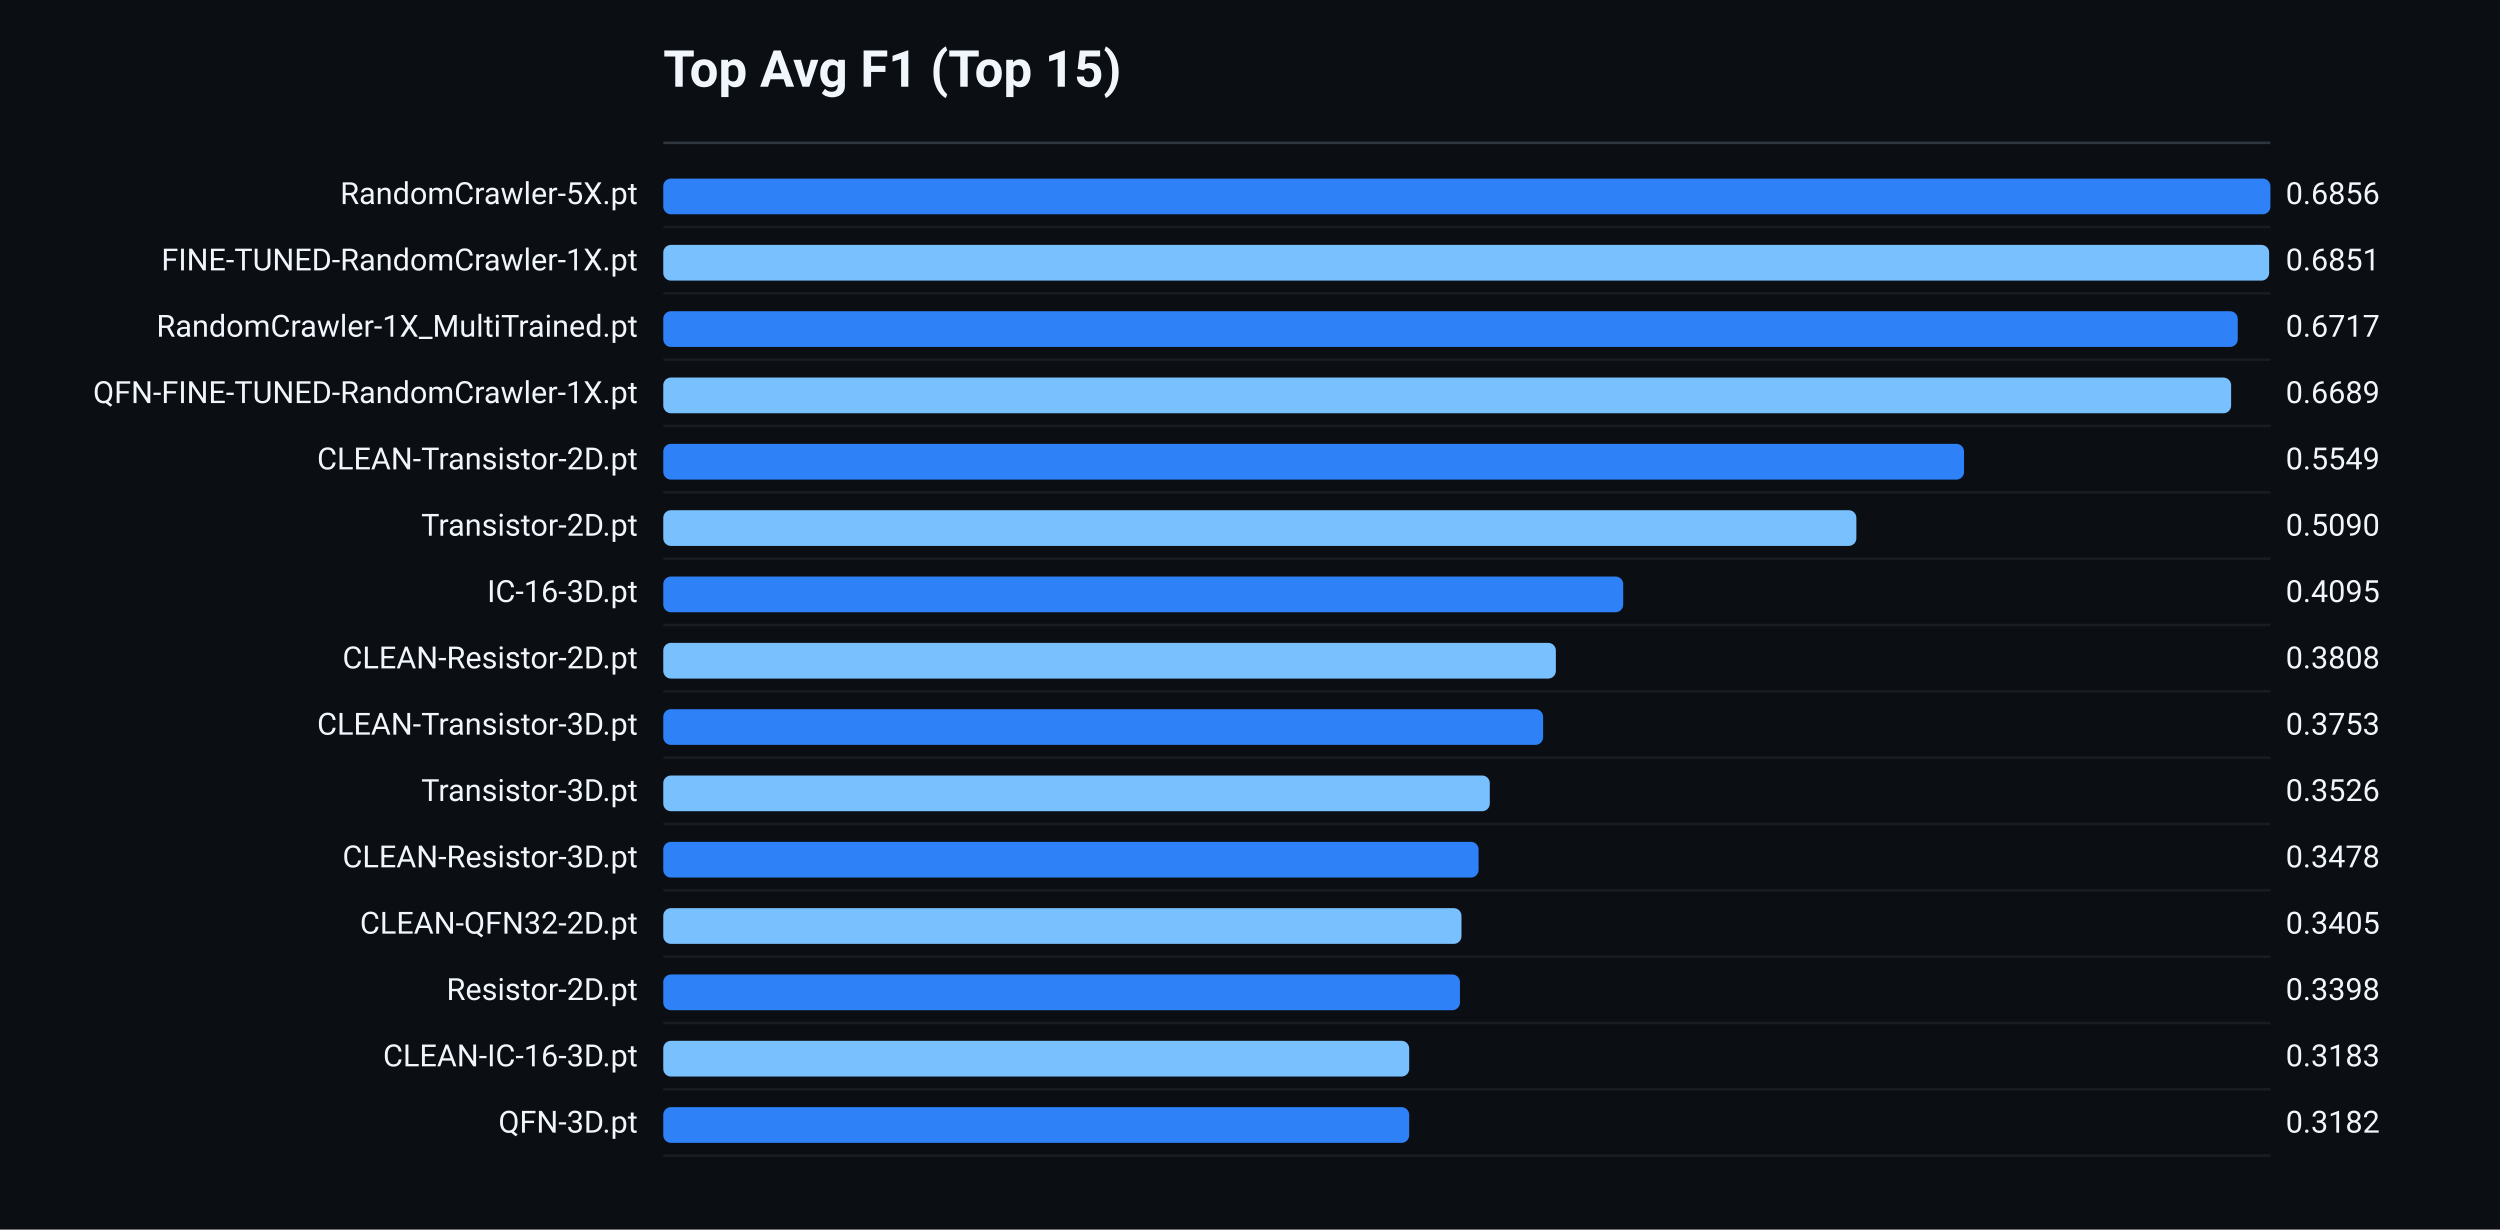
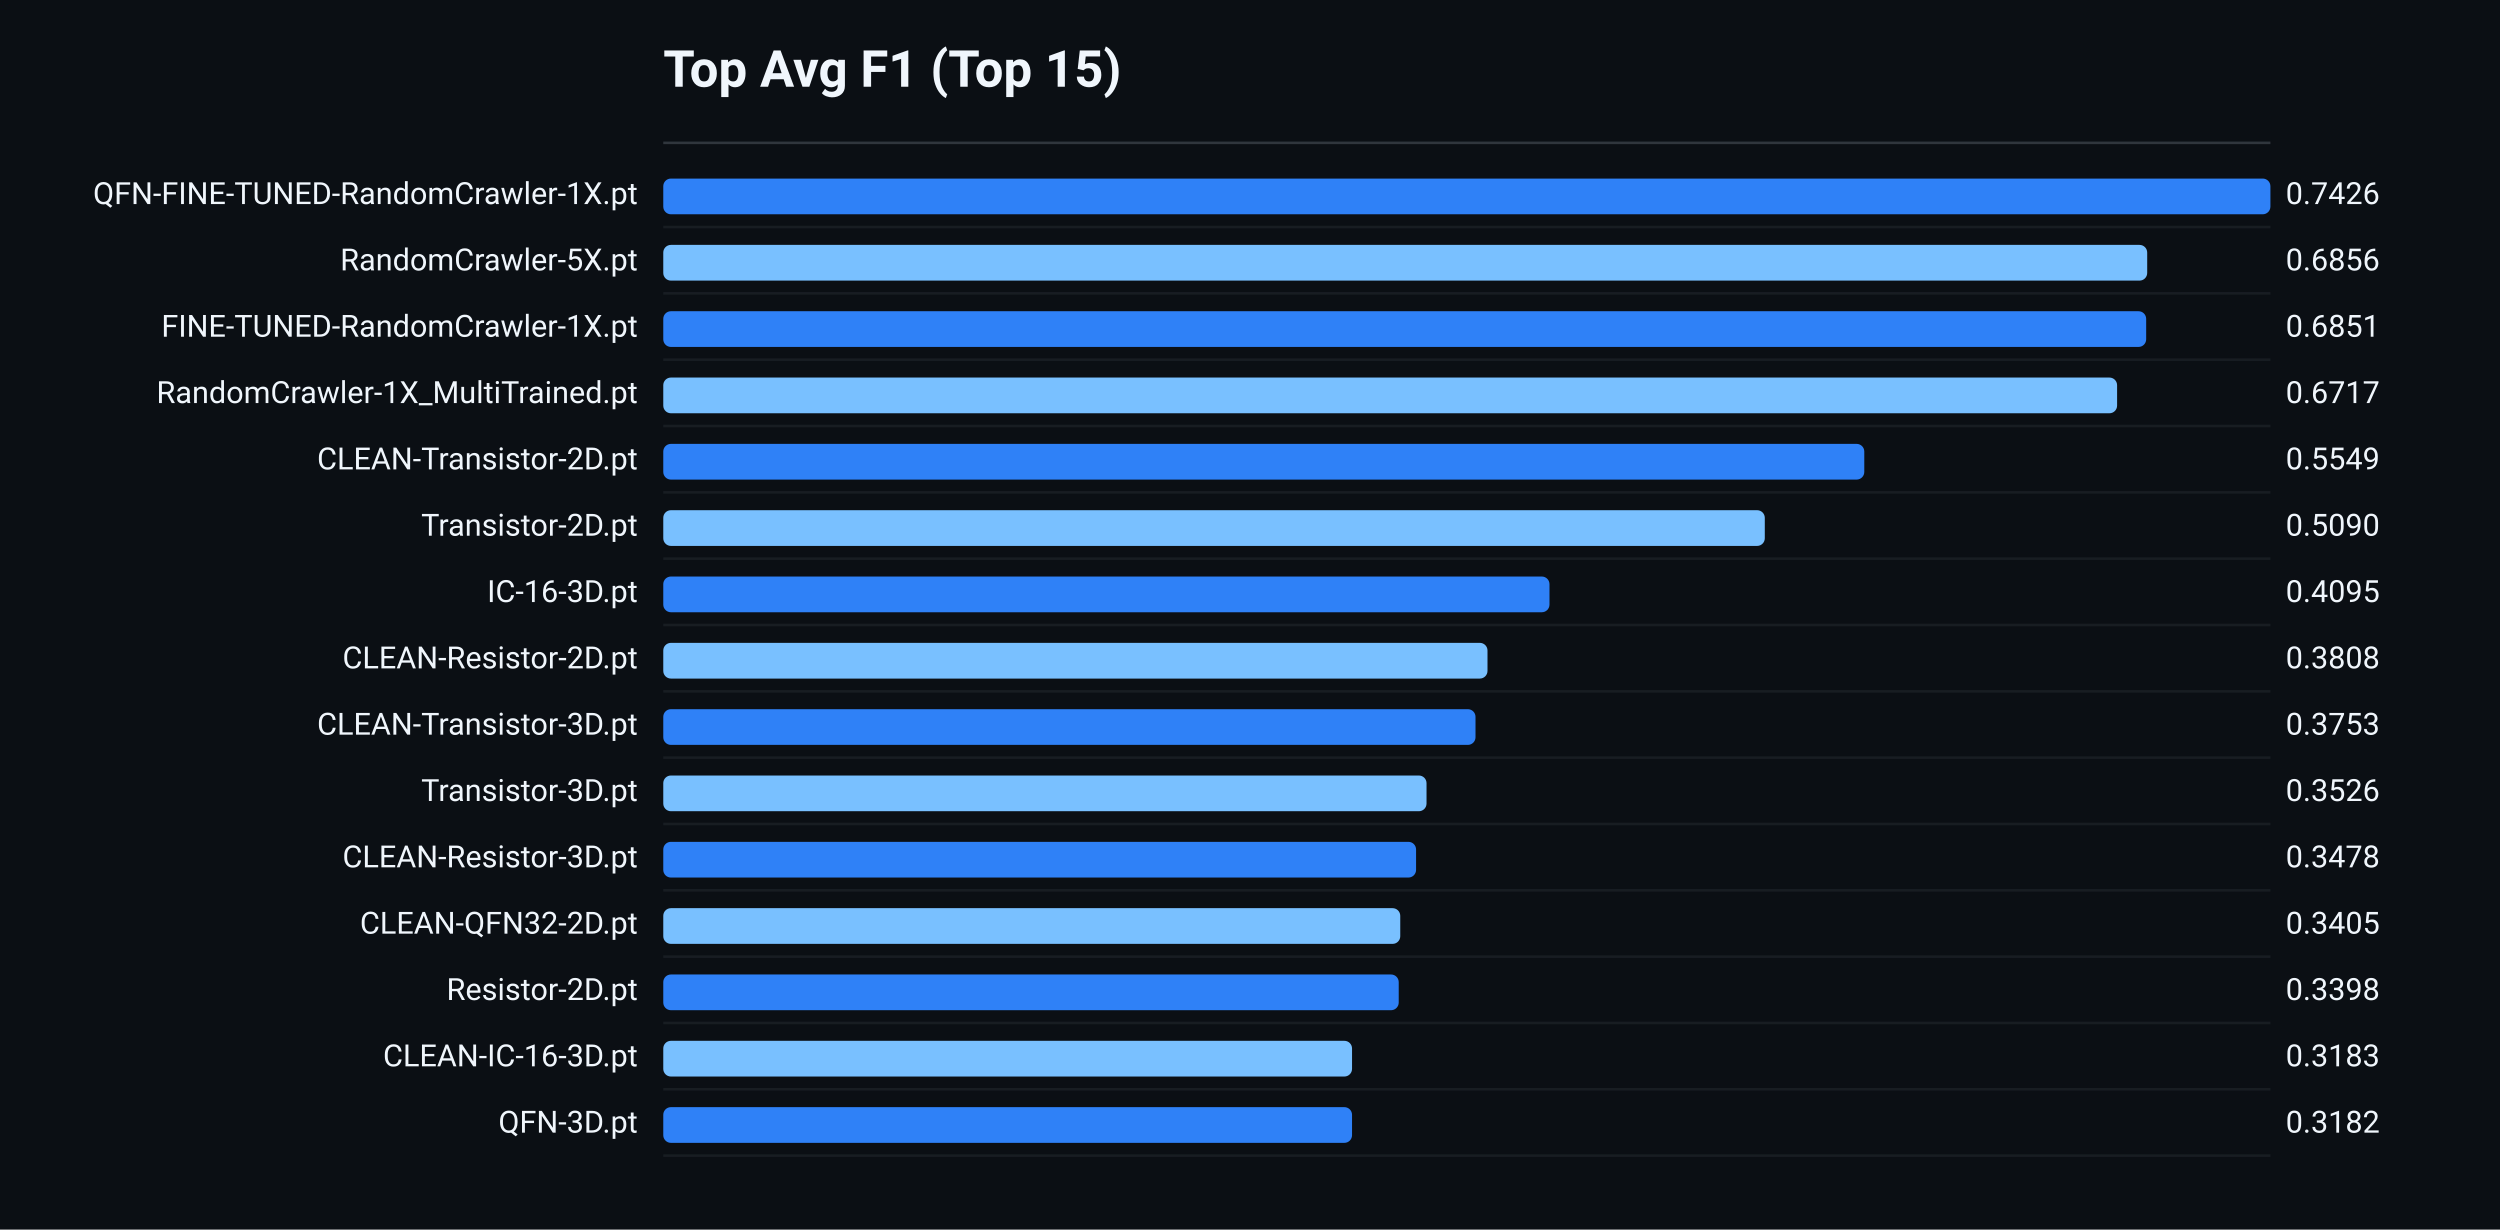
<svg xmlns="http://www.w3.org/2000/svg" width="980" height="482" viewBox="0 0 980 482">
  <rect x="0" y="0" width="980" height="482" fill="#0b0f14" />
  <text x="260" y="34" font-family="ui-sans-serif, system-ui, -apple-system, Segoe UI, Roboto, Arial" font-size="20" font-weight="700" fill="#f0f6fc">Top Avg F1 (Top 15)</text>
  <line x1="260" y1="56" x2="890" y2="56" stroke="#30363d" stroke-width="1" />
  <line x1="260" y1="89" x2="890" y2="89" stroke="#30363d" stroke-width="1" opacity="0.35" />
-   <text x="250" y="80" text-anchor="end" font-family="ui-sans-serif, system-ui, -apple-system, Segoe UI, Roboto, Arial" font-size="12" fill="#f0f6fc">RandomCrawler-5X.pt</text>
+   <text x="250" y="80" text-anchor="end" font-family="ui-sans-serif, system-ui, -apple-system, Segoe UI, Roboto, Arial" font-size="12" fill="#f0f6fc">QFN-FINE-TUNED-RandomCrawler-1X.pt</text>
  <rect x="260" y="70.0" width="630.0" height="14" rx="3" fill="#2f81f7" />
-   <text x="896" y="80" text-anchor="start" font-family="ui-sans-serif, system-ui, -apple-system, Segoe UI, Roboto, Arial" font-size="12" fill="#f0f6fc">0.6856</text>
+   <text x="896" y="80" text-anchor="start" font-family="ui-sans-serif, system-ui, -apple-system, Segoe UI, Roboto, Arial" font-size="12" fill="#f0f6fc">0.7426</text>
  <line x1="260" y1="115" x2="890" y2="115" stroke="#30363d" stroke-width="1" opacity="0.35" />
-   <text x="250" y="106" text-anchor="end" font-family="ui-sans-serif, system-ui, -apple-system, Segoe UI, Roboto, Arial" font-size="12" fill="#f0f6fc">FINE-TUNED-RandomCrawler-1X.pt</text>
-   <rect x="260" y="96.0" width="629.5" height="14" rx="3" fill="#79c0ff" />
-   <text x="896" y="106" text-anchor="start" font-family="ui-sans-serif, system-ui, -apple-system, Segoe UI, Roboto, Arial" font-size="12" fill="#f0f6fc">0.6851</text>
+   <text x="250" y="106" text-anchor="end" font-family="ui-sans-serif, system-ui, -apple-system, Segoe UI, Roboto, Arial" font-size="12" fill="#f0f6fc">RandomCrawler-5X.pt</text>
+   <rect x="260" y="96.0" width="581.7" height="14" rx="3" fill="#79c0ff" />
+   <text x="896" y="106" text-anchor="start" font-family="ui-sans-serif, system-ui, -apple-system, Segoe UI, Roboto, Arial" font-size="12" fill="#f0f6fc">0.6856</text>
  <line x1="260" y1="141" x2="890" y2="141" stroke="#30363d" stroke-width="1" opacity="0.35" />
-   <text x="250" y="132" text-anchor="end" font-family="ui-sans-serif, system-ui, -apple-system, Segoe UI, Roboto, Arial" font-size="12" fill="#f0f6fc">RandomCrawler-1X_MultiTrained.pt</text>
-   <rect x="260" y="122.0" width="617.2" height="14" rx="3" fill="#2f81f7" />
-   <text x="896" y="132" text-anchor="start" font-family="ui-sans-serif, system-ui, -apple-system, Segoe UI, Roboto, Arial" font-size="12" fill="#f0f6fc">0.6717</text>
+   <text x="250" y="132" text-anchor="end" font-family="ui-sans-serif, system-ui, -apple-system, Segoe UI, Roboto, Arial" font-size="12" fill="#f0f6fc">FINE-TUNED-RandomCrawler-1X.pt</text>
+   <rect x="260" y="122.0" width="581.3" height="14" rx="3" fill="#2f81f7" />
+   <text x="896" y="132" text-anchor="start" font-family="ui-sans-serif, system-ui, -apple-system, Segoe UI, Roboto, Arial" font-size="12" fill="#f0f6fc">0.6851</text>
  <line x1="260" y1="167" x2="890" y2="167" stroke="#30363d" stroke-width="1" opacity="0.35" />
-   <text x="250" y="158" text-anchor="end" font-family="ui-sans-serif, system-ui, -apple-system, Segoe UI, Roboto, Arial" font-size="12" fill="#f0f6fc">QFN-FINE-TUNED-RandomCrawler-1X.pt</text>
-   <rect x="260" y="148.0" width="614.6" height="14" rx="3" fill="#79c0ff" />
-   <text x="896" y="158" text-anchor="start" font-family="ui-sans-serif, system-ui, -apple-system, Segoe UI, Roboto, Arial" font-size="12" fill="#f0f6fc">0.6689</text>
+   <text x="250" y="158" text-anchor="end" font-family="ui-sans-serif, system-ui, -apple-system, Segoe UI, Roboto, Arial" font-size="12" fill="#f0f6fc">RandomCrawler-1X_MultiTrained.pt</text>
+   <rect x="260" y="148.0" width="569.9" height="14" rx="3" fill="#79c0ff" />
+   <text x="896" y="158" text-anchor="start" font-family="ui-sans-serif, system-ui, -apple-system, Segoe UI, Roboto, Arial" font-size="12" fill="#f0f6fc">0.6717</text>
  <line x1="260" y1="193" x2="890" y2="193" stroke="#30363d" stroke-width="1" opacity="0.35" />
  <text x="250" y="184" text-anchor="end" font-family="ui-sans-serif, system-ui, -apple-system, Segoe UI, Roboto, Arial" font-size="12" fill="#f0f6fc">CLEAN-Transistor-2D.pt</text>
-   <rect x="260" y="174.0" width="509.9" height="14" rx="3" fill="#2f81f7" />
+   <rect x="260" y="174.0" width="470.8" height="14" rx="3" fill="#2f81f7" />
  <text x="896" y="184" text-anchor="start" font-family="ui-sans-serif, system-ui, -apple-system, Segoe UI, Roboto, Arial" font-size="12" fill="#f0f6fc">0.5549</text>
  <line x1="260" y1="219" x2="890" y2="219" stroke="#30363d" stroke-width="1" opacity="0.35" />
  <text x="250" y="210" text-anchor="end" font-family="ui-sans-serif, system-ui, -apple-system, Segoe UI, Roboto, Arial" font-size="12" fill="#f0f6fc">Transistor-2D.pt</text>
-   <rect x="260" y="200.0" width="467.7" height="14" rx="3" fill="#79c0ff" />
+   <rect x="260" y="200.0" width="431.8" height="14" rx="3" fill="#79c0ff" />
  <text x="896" y="210" text-anchor="start" font-family="ui-sans-serif, system-ui, -apple-system, Segoe UI, Roboto, Arial" font-size="12" fill="#f0f6fc">0.5090</text>
  <line x1="260" y1="245" x2="890" y2="245" stroke="#30363d" stroke-width="1" opacity="0.35" />
  <text x="250" y="236" text-anchor="end" font-family="ui-sans-serif, system-ui, -apple-system, Segoe UI, Roboto, Arial" font-size="12" fill="#f0f6fc">IC-16-3D.pt</text>
-   <rect x="260" y="226.0" width="376.3" height="14" rx="3" fill="#2f81f7" />
+   <rect x="260" y="226.0" width="347.4" height="14" rx="3" fill="#2f81f7" />
  <text x="896" y="236" text-anchor="start" font-family="ui-sans-serif, system-ui, -apple-system, Segoe UI, Roboto, Arial" font-size="12" fill="#f0f6fc">0.4095</text>
  <line x1="260" y1="271" x2="890" y2="271" stroke="#30363d" stroke-width="1" opacity="0.35" />
  <text x="250" y="262" text-anchor="end" font-family="ui-sans-serif, system-ui, -apple-system, Segoe UI, Roboto, Arial" font-size="12" fill="#f0f6fc">CLEAN-Resistor-2D.pt</text>
-   <rect x="260" y="252.0" width="349.9" height="14" rx="3" fill="#79c0ff" />
+   <rect x="260" y="252.0" width="323.1" height="14" rx="3" fill="#79c0ff" />
  <text x="896" y="262" text-anchor="start" font-family="ui-sans-serif, system-ui, -apple-system, Segoe UI, Roboto, Arial" font-size="12" fill="#f0f6fc">0.3808</text>
  <line x1="260" y1="297" x2="890" y2="297" stroke="#30363d" stroke-width="1" opacity="0.35" />
  <text x="250" y="288" text-anchor="end" font-family="ui-sans-serif, system-ui, -apple-system, Segoe UI, Roboto, Arial" font-size="12" fill="#f0f6fc">CLEAN-Transistor-3D.pt</text>
-   <rect x="260" y="278.0" width="344.9" height="14" rx="3" fill="#2f81f7" />
+   <rect x="260" y="278.0" width="318.4" height="14" rx="3" fill="#2f81f7" />
  <text x="896" y="288" text-anchor="start" font-family="ui-sans-serif, system-ui, -apple-system, Segoe UI, Roboto, Arial" font-size="12" fill="#f0f6fc">0.3753</text>
  <line x1="260" y1="323" x2="890" y2="323" stroke="#30363d" stroke-width="1" opacity="0.35" />
  <text x="250" y="314" text-anchor="end" font-family="ui-sans-serif, system-ui, -apple-system, Segoe UI, Roboto, Arial" font-size="12" fill="#f0f6fc">Transistor-3D.pt</text>
-   <rect x="260" y="304.0" width="324.0" height="14" rx="3" fill="#79c0ff" />
+   <rect x="260" y="304.0" width="299.2" height="14" rx="3" fill="#79c0ff" />
  <text x="896" y="314" text-anchor="start" font-family="ui-sans-serif, system-ui, -apple-system, Segoe UI, Roboto, Arial" font-size="12" fill="#f0f6fc">0.3526</text>
  <line x1="260" y1="349" x2="890" y2="349" stroke="#30363d" stroke-width="1" opacity="0.35" />
  <text x="250" y="340" text-anchor="end" font-family="ui-sans-serif, system-ui, -apple-system, Segoe UI, Roboto, Arial" font-size="12" fill="#f0f6fc">CLEAN-Resistor-3D.pt</text>
-   <rect x="260" y="330.0" width="319.6" height="14" rx="3" fill="#2f81f7" />
+   <rect x="260" y="330.0" width="295.1" height="14" rx="3" fill="#2f81f7" />
  <text x="896" y="340" text-anchor="start" font-family="ui-sans-serif, system-ui, -apple-system, Segoe UI, Roboto, Arial" font-size="12" fill="#f0f6fc">0.3478</text>
  <line x1="260" y1="375" x2="890" y2="375" stroke="#30363d" stroke-width="1" opacity="0.35" />
  <text x="250" y="366" text-anchor="end" font-family="ui-sans-serif, system-ui, -apple-system, Segoe UI, Roboto, Arial" font-size="12" fill="#f0f6fc">CLEAN-QFN32-2D.pt</text>
-   <rect x="260" y="356.0" width="312.9" height="14" rx="3" fill="#79c0ff" />
+   <rect x="260" y="356.0" width="288.9" height="14" rx="3" fill="#79c0ff" />
  <text x="896" y="366" text-anchor="start" font-family="ui-sans-serif, system-ui, -apple-system, Segoe UI, Roboto, Arial" font-size="12" fill="#f0f6fc">0.3405</text>
  <line x1="260" y1="401" x2="890" y2="401" stroke="#30363d" stroke-width="1" opacity="0.35" />
  <text x="250" y="392" text-anchor="end" font-family="ui-sans-serif, system-ui, -apple-system, Segoe UI, Roboto, Arial" font-size="12" fill="#f0f6fc">Resistor-2D.pt</text>
-   <rect x="260" y="382.0" width="312.3" height="14" rx="3" fill="#2f81f7" />
+   <rect x="260" y="382.0" width="288.3" height="14" rx="3" fill="#2f81f7" />
  <text x="896" y="392" text-anchor="start" font-family="ui-sans-serif, system-ui, -apple-system, Segoe UI, Roboto, Arial" font-size="12" fill="#f0f6fc">0.3398</text>
  <line x1="260" y1="427" x2="890" y2="427" stroke="#30363d" stroke-width="1" opacity="0.35" />
  <text x="250" y="418" text-anchor="end" font-family="ui-sans-serif, system-ui, -apple-system, Segoe UI, Roboto, Arial" font-size="12" fill="#f0f6fc">CLEAN-IC-16-3D.pt</text>
-   <rect x="260" y="408.0" width="292.4" height="14" rx="3" fill="#79c0ff" />
+   <rect x="260" y="408.0" width="270.0" height="14" rx="3" fill="#79c0ff" />
  <text x="896" y="418" text-anchor="start" font-family="ui-sans-serif, system-ui, -apple-system, Segoe UI, Roboto, Arial" font-size="12" fill="#f0f6fc">0.3183</text>
  <line x1="260" y1="453" x2="890" y2="453" stroke="#30363d" stroke-width="1" opacity="0.35" />
  <text x="250" y="444" text-anchor="end" font-family="ui-sans-serif, system-ui, -apple-system, Segoe UI, Roboto, Arial" font-size="12" fill="#f0f6fc">QFN-3D.pt</text>
-   <rect x="260" y="434.0" width="292.4" height="14" rx="3" fill="#2f81f7" />
+   <rect x="260" y="434.0" width="270.0" height="14" rx="3" fill="#2f81f7" />
  <text x="896" y="444" text-anchor="start" font-family="ui-sans-serif, system-ui, -apple-system, Segoe UI, Roboto, Arial" font-size="12" fill="#f0f6fc">0.3182</text>
</svg>
